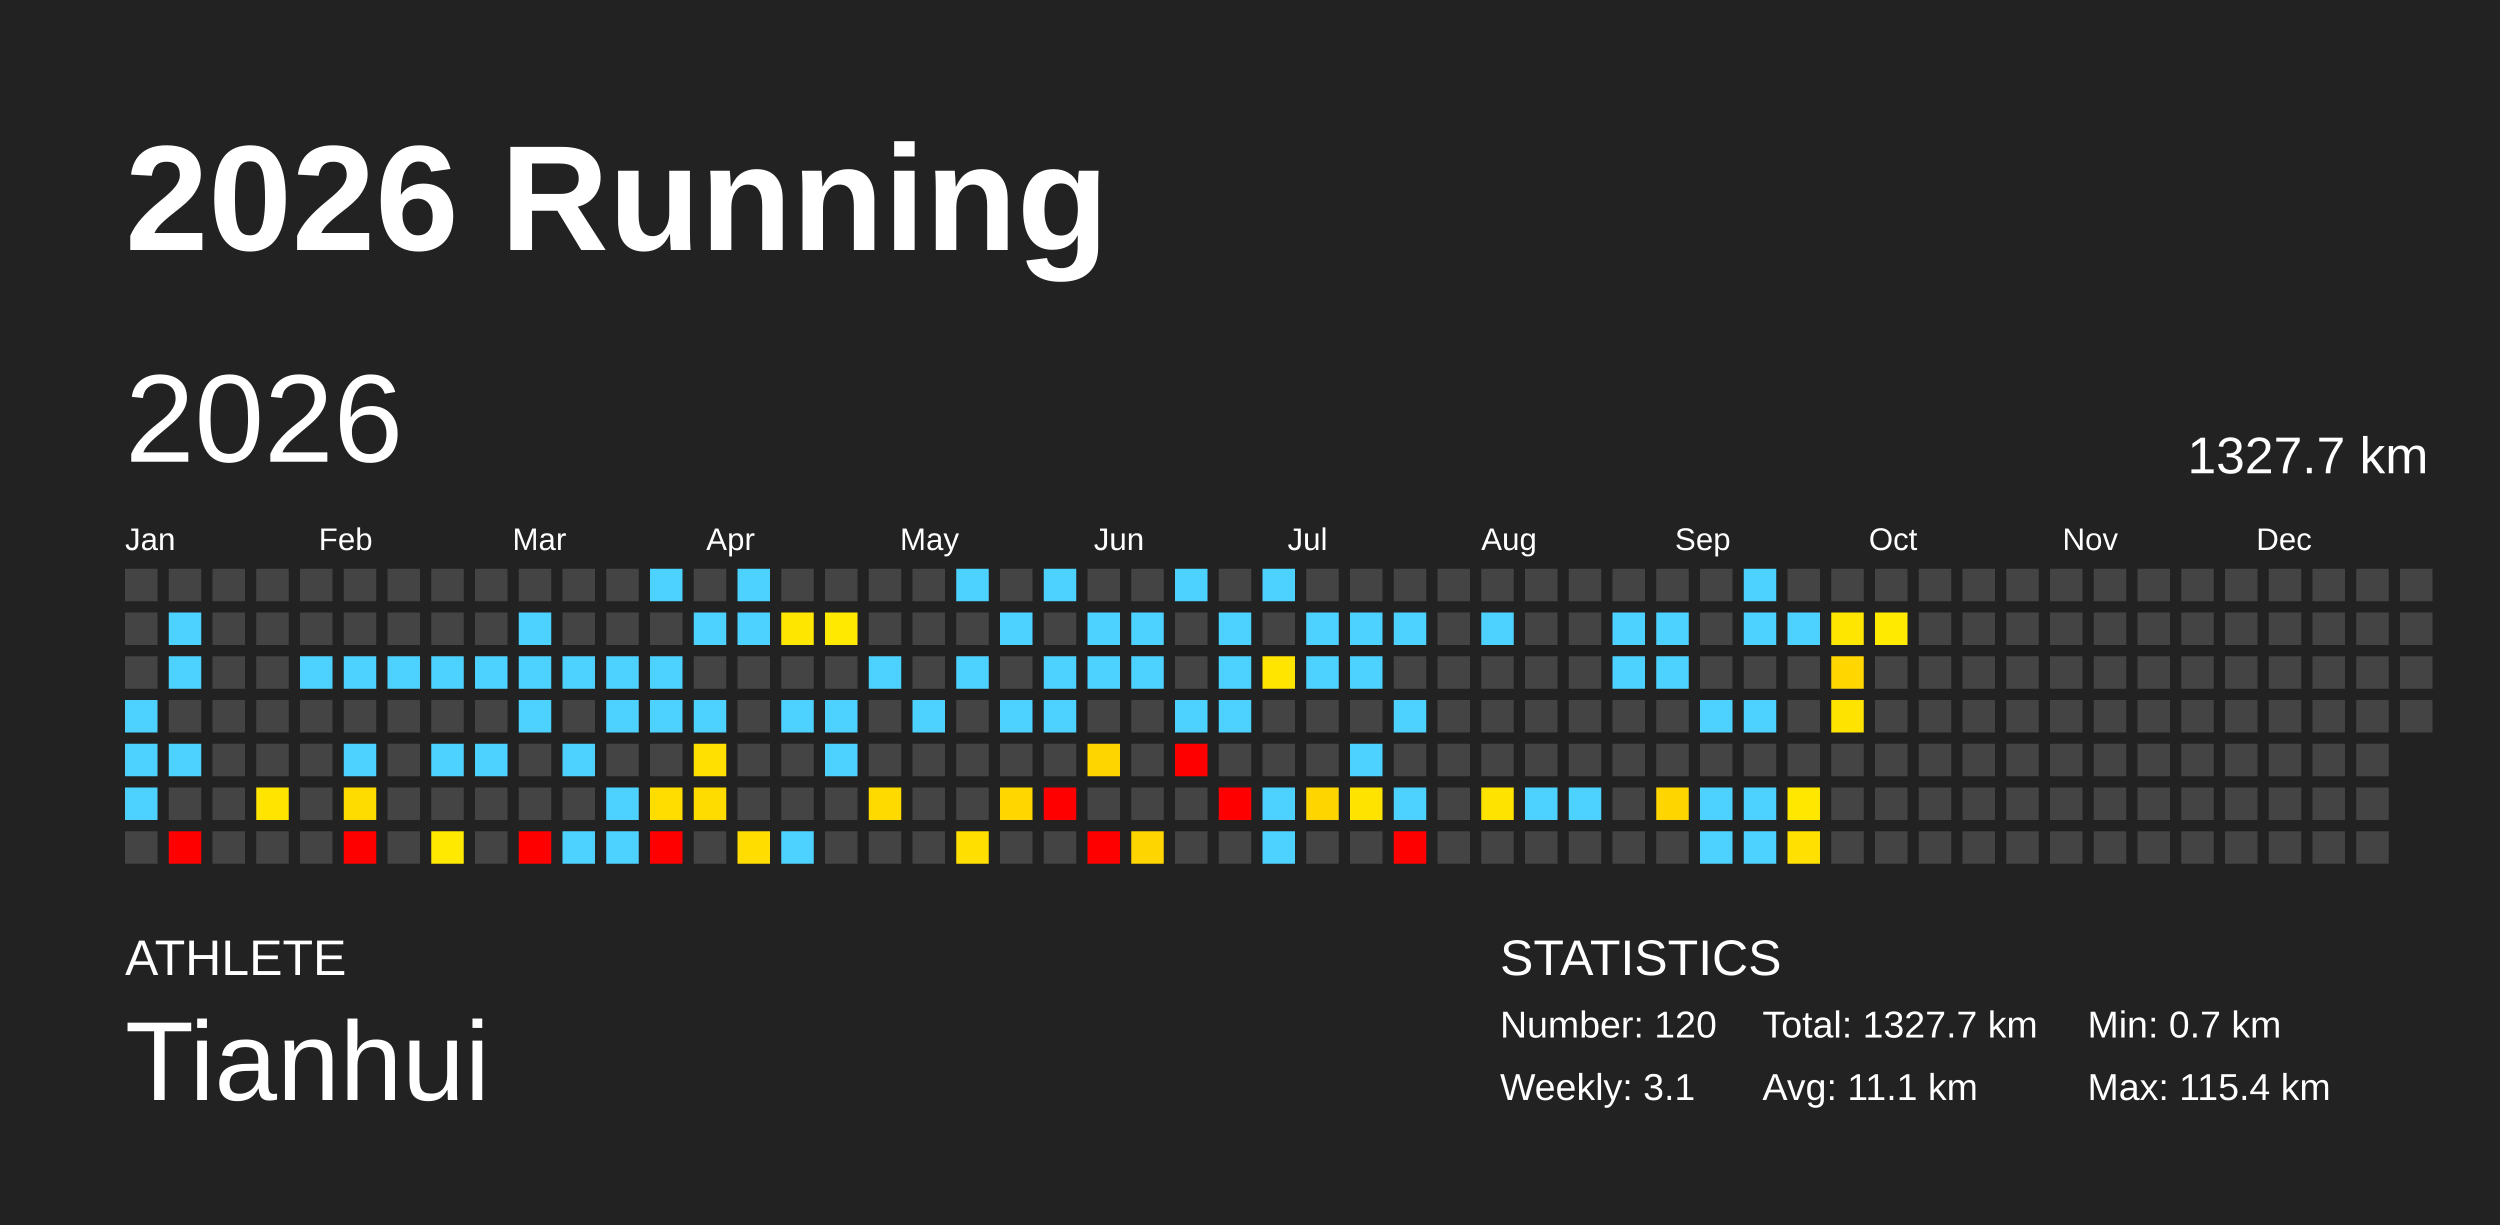
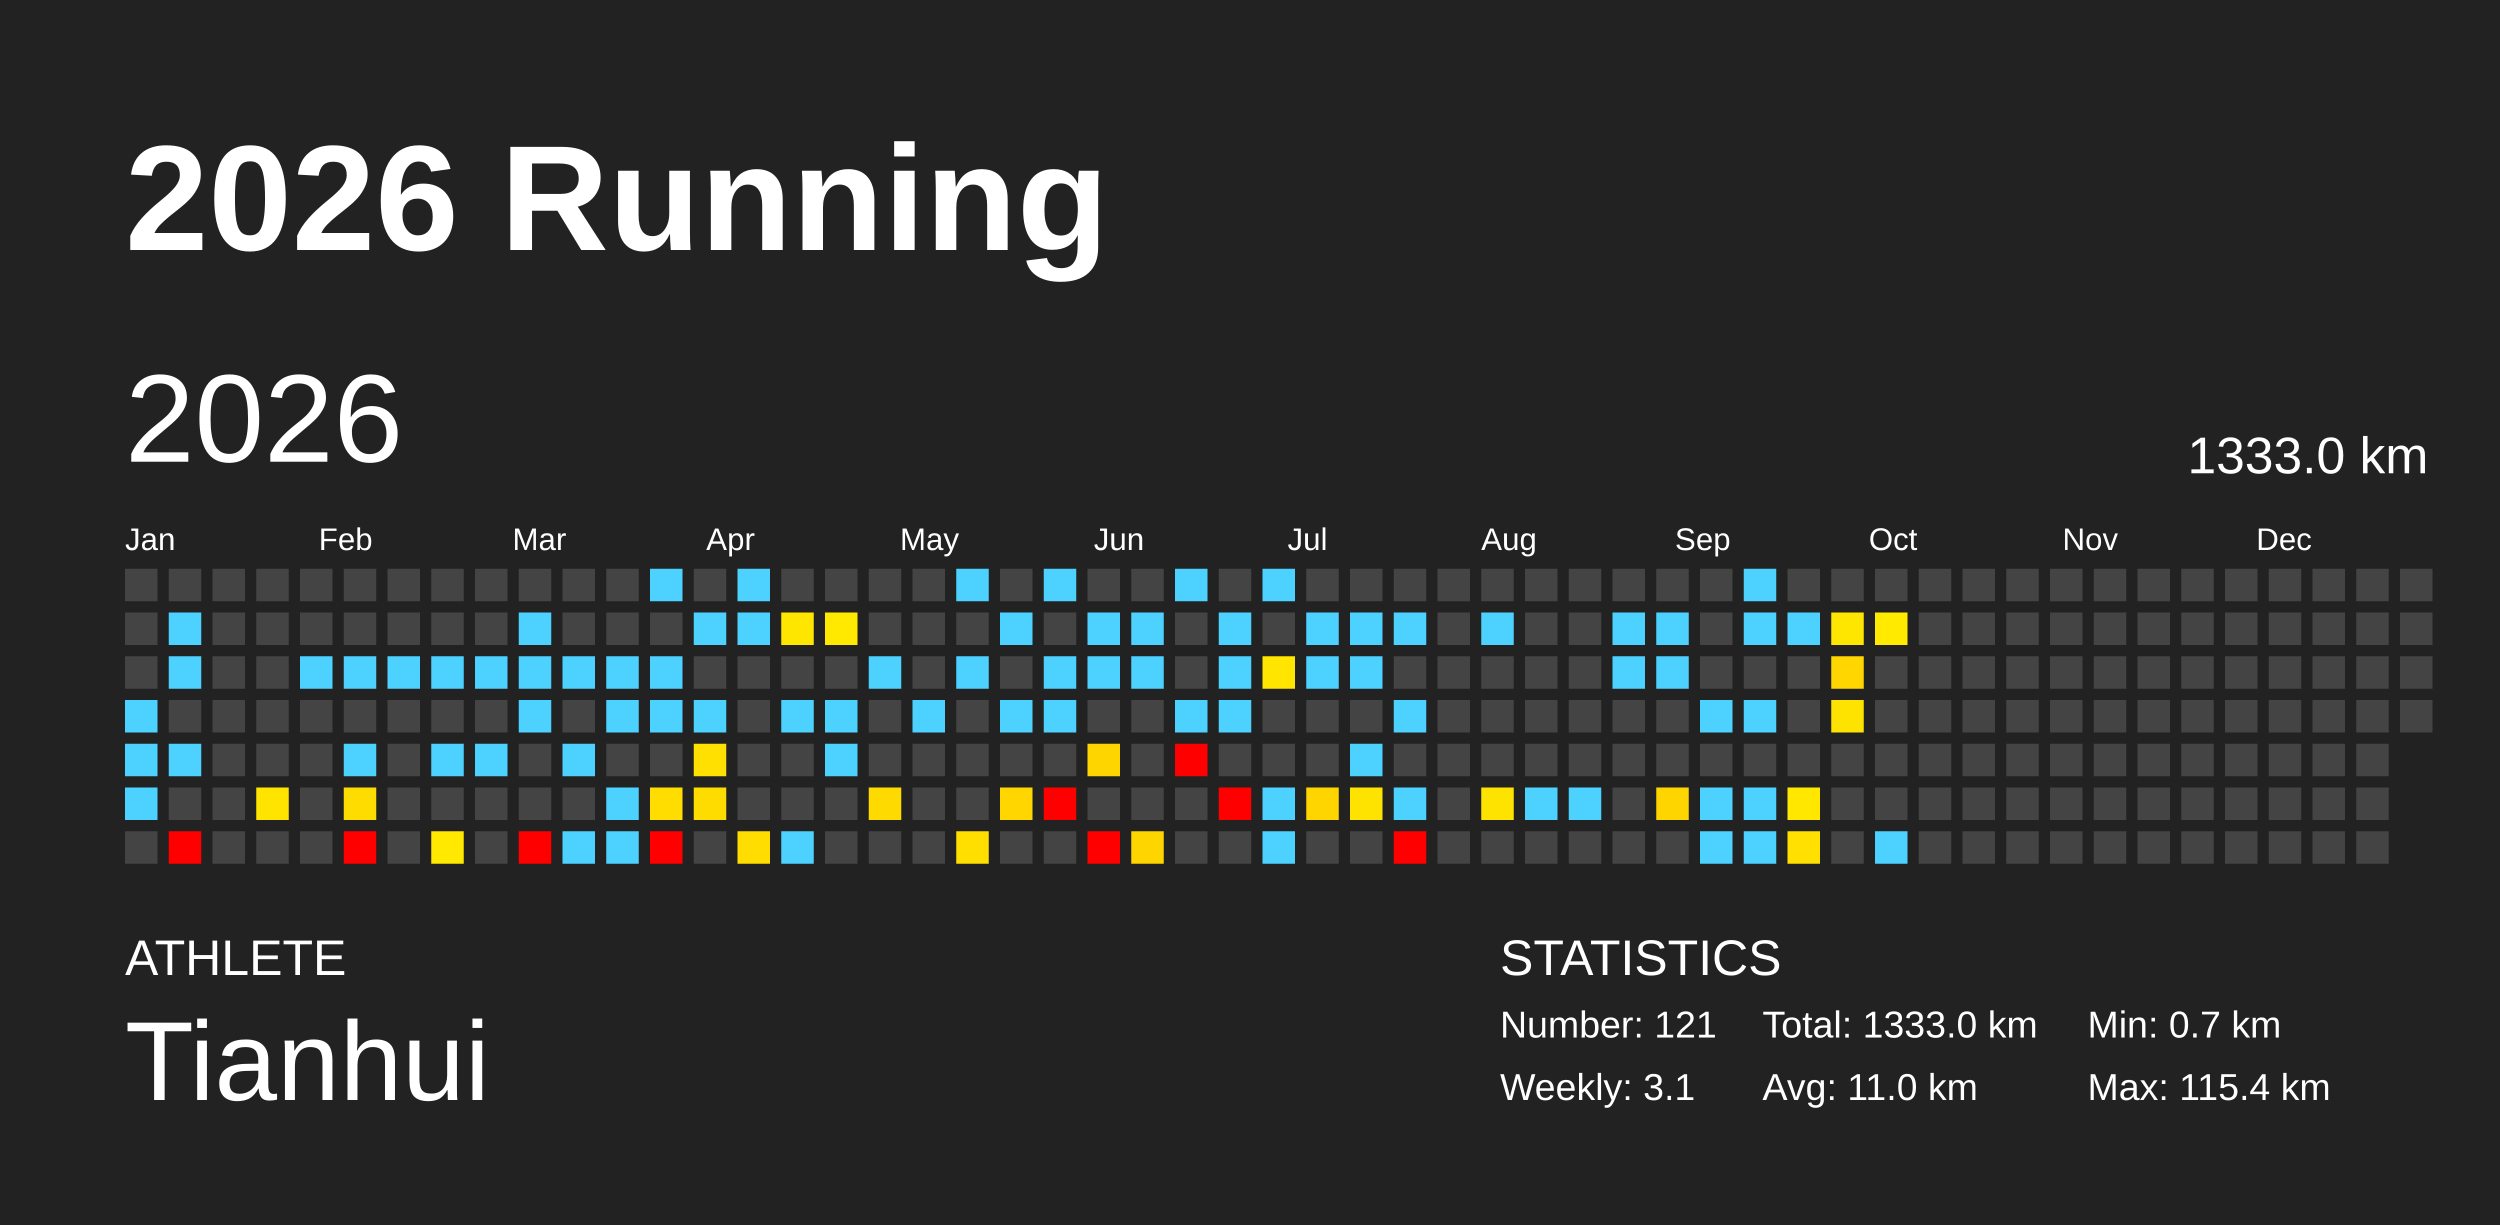
<svg xmlns="http://www.w3.org/2000/svg" baseProfile="full" height="98mm" version="1.1" viewBox="0,0,200,98" width="200mm">
  <defs />
  <rect fill="#222222" height="98" width="200" x="0" y="0" />
  <text fill="#FFFFFF" style="font-size:12px; font-family:Arial; font-weight:bold;" x="10" y="20">2026 Running</text>
  <text fill="#FFFFFF" style="font-size:4px; font-family:Arial" x="10" y="78">ATHLETE</text>
  <text fill="#FFFFFF" style="font-size:9px; font-family:Arial" x="10" y="88">Tianhui</text>
  <text fill="#FFFFFF" style="font-size:4px; font-family:Arial" x="120" y="78">STATISTICS</text>
-   <text fill="#FFFFFF" style="font-size:3px; font-family:Arial" x="120" y="83">Number: 120</text>
+   <text fill="#FFFFFF" style="font-size:3px; font-family:Arial" x="120" y="83">Number: 121</text>
  <text fill="#FFFFFF" style="font-size:3px; font-family:Arial" x="120" y="88">Weekly: 3.1</text>
-   <text fill="#FFFFFF" style="font-size:3px; font-family:Arial" x="141" y="83">Total: 1327.7 km</text>
-   <text fill="#FFFFFF" style="font-size:3px; font-family:Arial" x="141" y="88">Avg: 11.1 km</text>
+   <text fill="#FFFFFF" style="font-size:3px; font-family:Arial" x="141" y="83">Total: 1333.0 km</text>
+   <text fill="#FFFFFF" style="font-size:3px; font-family:Arial" x="141" y="88">Avg: 11.0 km</text>
  <text fill="#FFFFFF" style="font-size:3px; font-family:Arial" x="167" y="83">Min: 0.7 km</text>
  <text fill="#FFFFFF" style="font-size:3px; font-family:Arial" x="167" y="88">Max: 115.4 km</text>
  <text dominant-baseline="hanging" fill="#FFFFFF" style="font-size:10.0px; font-family:Arial;" x="10" y="30">2026</text>
-   <text dominant-baseline="hanging" fill="#FFFFFF" style="font-size:4.125px; font-family:Arial;" x="175" y="35">1327.7 km</text>
+   <text dominant-baseline="hanging" fill="#FFFFFF" style="font-size:4.125px; font-family:Arial;" x="175" y="35">1333.0 km</text>
  <text fill="#FFFFFF" style="font-size:2.5px; font-family:Arial" x="10.0" y="44">Jan</text>
  <text fill="#FFFFFF" style="font-size:2.5px; font-family:Arial" x="25.5" y="44">Feb</text>
  <text fill="#FFFFFF" style="font-size:2.5px; font-family:Arial" x="41.0" y="44">Mar</text>
  <text fill="#FFFFFF" style="font-size:2.5px; font-family:Arial" x="56.5" y="44">Apr</text>
  <text fill="#FFFFFF" style="font-size:2.5px; font-family:Arial" x="72.0" y="44">May</text>
  <text fill="#FFFFFF" style="font-size:2.5px; font-family:Arial" x="87.5" y="44">Jun</text>
  <text fill="#FFFFFF" style="font-size:2.5px; font-family:Arial" x="103.0" y="44">Jul</text>
  <text fill="#FFFFFF" style="font-size:2.5px; font-family:Arial" x="118.5" y="44">Aug</text>
  <text fill="#FFFFFF" style="font-size:2.5px; font-family:Arial" x="134.0" y="44">Sep</text>
  <text fill="#FFFFFF" style="font-size:2.5px; font-family:Arial" x="149.5" y="44">Oct</text>
  <text fill="#FFFFFF" style="font-size:2.5px; font-family:Arial" x="165.0" y="44">Nov</text>
  <text fill="#FFFFFF" style="font-size:2.5px; font-family:Arial" x="180.5" y="44">Dec</text>
  <rect fill="#444444" height="2.6" width="2.6" x="10.0" y="45.5" />
  <rect fill="#444444" height="2.6" width="2.6" x="10.0" y="49.0" />
  <rect fill="#444444" height="2.6" width="2.6" x="10.0" y="52.5" />
  <rect fill="#4dd2ff" height="2.6" width="2.6" x="10.0" y="56.0" />
  <rect fill="#4dd2ff" height="2.6" width="2.6" x="10.0" y="59.5" />
  <rect fill="#4dd2ff" height="2.6" width="2.6" x="10.0" y="63.0" />
  <rect fill="#444444" height="2.6" width="2.6" x="10.0" y="66.5" />
  <rect fill="#444444" height="2.6" width="2.6" x="13.5" y="45.5" />
  <rect fill="#4dd2ff" height="2.6" width="2.6" x="13.5" y="49.0" />
  <rect fill="#4dd2ff" height="2.6" width="2.6" x="13.5" y="52.5" />
  <rect fill="#444444" height="2.6" width="2.6" x="13.5" y="56.0" />
  <rect fill="#4dd2ff" height="2.6" width="2.6" x="13.5" y="59.5" />
  <rect fill="#444444" height="2.6" width="2.6" x="13.5" y="63.0" />
  <rect fill="red" height="2.6" width="2.6" x="13.5" y="66.5" />
  <rect fill="#444444" height="2.6" width="2.6" x="17.0" y="45.5" />
  <rect fill="#444444" height="2.6" width="2.6" x="17.0" y="49.0" />
  <rect fill="#444444" height="2.6" width="2.6" x="17.0" y="52.5" />
  <rect fill="#444444" height="2.6" width="2.6" x="17.0" y="56.0" />
  <rect fill="#444444" height="2.6" width="2.6" x="17.0" y="59.5" />
  <rect fill="#444444" height="2.6" width="2.6" x="17.0" y="63.0" />
  <rect fill="#444444" height="2.6" width="2.6" x="17.0" y="66.5" />
  <rect fill="#444444" height="2.6" width="2.6" x="20.5" y="45.5" />
  <rect fill="#444444" height="2.6" width="2.6" x="20.5" y="49.0" />
  <rect fill="#444444" height="2.6" width="2.6" x="20.5" y="52.5" />
  <rect fill="#444444" height="2.6" width="2.6" x="20.5" y="56.0" />
  <rect fill="#444444" height="2.6" width="2.6" x="20.5" y="59.5" />
  <rect fill="#ffe400" height="2.6" width="2.6" x="20.5" y="63.0" />
  <rect fill="#444444" height="2.6" width="2.6" x="20.5" y="66.5" />
  <rect fill="#444444" height="2.6" width="2.6" x="24.0" y="45.5" />
  <rect fill="#444444" height="2.6" width="2.6" x="24.0" y="49.0" />
  <rect fill="#4dd2ff" height="2.6" width="2.6" x="24.0" y="52.5" />
  <rect fill="#444444" height="2.6" width="2.6" x="24.0" y="56.0" />
  <rect fill="#444444" height="2.6" width="2.6" x="24.0" y="59.5" />
  <rect fill="#444444" height="2.6" width="2.6" x="24.0" y="63.0" />
  <rect fill="#444444" height="2.6" width="2.6" x="24.0" y="66.5" />
  <rect fill="#444444" height="2.6" width="2.6" x="27.5" y="45.5" />
  <rect fill="#444444" height="2.6" width="2.6" x="27.5" y="49.0" />
  <rect fill="#4dd2ff" height="2.6" width="2.6" x="27.5" y="52.5" />
  <rect fill="#444444" height="2.6" width="2.6" x="27.5" y="56.0" />
  <rect fill="#4dd2ff" height="2.6" width="2.6" x="27.5" y="59.5" />
  <rect fill="#ffdc00" height="2.6" width="2.6" x="27.5" y="63.0" />
  <rect fill="red" height="2.6" width="2.6" x="27.5" y="66.5" />
  <rect fill="#444444" height="2.6" width="2.6" x="31.0" y="45.5" />
  <rect fill="#444444" height="2.6" width="2.6" x="31.0" y="49.0" />
  <rect fill="#4dd2ff" height="2.6" width="2.6" x="31.0" y="52.5" />
  <rect fill="#444444" height="2.6" width="2.6" x="31.0" y="56.0" />
  <rect fill="#444444" height="2.6" width="2.6" x="31.0" y="59.5" />
  <rect fill="#444444" height="2.6" width="2.6" x="31.0" y="63.0" />
  <rect fill="#444444" height="2.6" width="2.6" x="31.0" y="66.5" />
  <rect fill="#444444" height="2.6" width="2.6" x="34.5" y="45.5" />
  <rect fill="#444444" height="2.6" width="2.6" x="34.5" y="49.0" />
  <rect fill="#4dd2ff" height="2.6" width="2.6" x="34.5" y="52.5" />
  <rect fill="#444444" height="2.6" width="2.6" x="34.5" y="56.0" />
  <rect fill="#4dd2ff" height="2.6" width="2.6" x="34.5" y="59.5" />
  <rect fill="#444444" height="2.6" width="2.6" x="34.5" y="63.0" />
  <rect fill="#ffe900" height="2.6" width="2.6" x="34.5" y="66.5" />
  <rect fill="#444444" height="2.6" width="2.6" x="38.0" y="45.5" />
  <rect fill="#444444" height="2.6" width="2.6" x="38.0" y="49.0" />
  <rect fill="#4dd2ff" height="2.6" width="2.6" x="38.0" y="52.5" />
  <rect fill="#444444" height="2.6" width="2.6" x="38.0" y="56.0" />
  <rect fill="#4dd2ff" height="2.6" width="2.6" x="38.0" y="59.5" />
  <rect fill="#444444" height="2.6" width="2.6" x="38.0" y="63.0" />
  <rect fill="#444444" height="2.6" width="2.6" x="38.0" y="66.5" />
  <rect fill="#444444" height="2.6" width="2.6" x="41.5" y="45.5" />
  <rect fill="#4dd2ff" height="2.6" width="2.6" x="41.5" y="49.0" />
  <rect fill="#4dd2ff" height="2.6" width="2.6" x="41.5" y="52.5" />
  <rect fill="#4dd2ff" height="2.6" width="2.6" x="41.5" y="56.0" />
  <rect fill="#444444" height="2.6" width="2.6" x="41.5" y="59.5" />
  <rect fill="#444444" height="2.6" width="2.6" x="41.5" y="63.0" />
  <rect fill="red" height="2.6" width="2.6" x="41.5" y="66.5" />
  <rect fill="#444444" height="2.6" width="2.6" x="45.0" y="45.5" />
  <rect fill="#444444" height="2.6" width="2.6" x="45.0" y="49.0" />
  <rect fill="#4dd2ff" height="2.6" width="2.6" x="45.0" y="52.5" />
  <rect fill="#444444" height="2.6" width="2.6" x="45.0" y="56.0" />
  <rect fill="#4dd2ff" height="2.6" width="2.6" x="45.0" y="59.5" />
  <rect fill="#444444" height="2.6" width="2.6" x="45.0" y="63.0" />
  <rect fill="#4dd2ff" height="2.6" width="2.6" x="45.0" y="66.5" />
  <rect fill="#444444" height="2.6" width="2.6" x="48.5" y="45.5" />
  <rect fill="#444444" height="2.6" width="2.6" x="48.5" y="49.0" />
  <rect fill="#4dd2ff" height="2.6" width="2.6" x="48.5" y="52.5" />
  <rect fill="#4dd2ff" height="2.6" width="2.6" x="48.5" y="56.0" />
  <rect fill="#444444" height="2.6" width="2.6" x="48.5" y="59.5" />
  <rect fill="#4dd2ff" height="2.6" width="2.6" x="48.5" y="63.0" />
  <rect fill="#4dd2ff" height="2.6" width="2.6" x="48.5" y="66.5" />
  <rect fill="#4dd2ff" height="2.6" width="2.6" x="52.0" y="45.5" />
  <rect fill="#444444" height="2.6" width="2.6" x="52.0" y="49.0" />
  <rect fill="#4dd2ff" height="2.6" width="2.6" x="52.0" y="52.5" />
  <rect fill="#4dd2ff" height="2.6" width="2.6" x="52.0" y="56.0" />
  <rect fill="#444444" height="2.6" width="2.6" x="52.0" y="59.5" />
  <rect fill="#ffdd00" height="2.6" width="2.6" x="52.0" y="63.0" />
  <rect fill="red" height="2.6" width="2.6" x="52.0" y="66.5" />
  <rect fill="#444444" height="2.6" width="2.6" x="55.5" y="45.5" />
  <rect fill="#4dd2ff" height="2.6" width="2.6" x="55.5" y="49.0" />
  <rect fill="#444444" height="2.6" width="2.6" x="55.5" y="52.5" />
  <rect fill="#4dd2ff" height="2.6" width="2.6" x="55.5" y="56.0" />
  <rect fill="#ffe000" height="2.6" width="2.6" x="55.5" y="59.5" />
  <rect fill="#ffdc00" height="2.6" width="2.6" x="55.5" y="63.0" />
  <rect fill="#444444" height="2.6" width="2.6" x="55.5" y="66.5" />
  <rect fill="#4dd2ff" height="2.6" width="2.6" x="59.0" y="45.5" />
  <rect fill="#4dd2ff" height="2.6" width="2.6" x="59.0" y="49.0" />
  <rect fill="#444444" height="2.6" width="2.6" x="59.0" y="52.5" />
  <rect fill="#444444" height="2.6" width="2.6" x="59.0" y="56.0" />
  <rect fill="#444444" height="2.6" width="2.6" x="59.0" y="59.5" />
  <rect fill="#444444" height="2.6" width="2.6" x="59.0" y="63.0" />
  <rect fill="#ffdd00" height="2.6" width="2.6" x="59.0" y="66.5" />
  <rect fill="#444444" height="2.6" width="2.6" x="62.5" y="45.5" />
  <rect fill="#ffe600" height="2.6" width="2.6" x="62.5" y="49.0" />
  <rect fill="#444444" height="2.6" width="2.6" x="62.5" y="52.5" />
  <rect fill="#4dd2ff" height="2.6" width="2.6" x="62.5" y="56.0" />
  <rect fill="#444444" height="2.6" width="2.6" x="62.5" y="59.5" />
  <rect fill="#444444" height="2.6" width="2.6" x="62.5" y="63.0" />
  <rect fill="#4dd2ff" height="2.6" width="2.6" x="62.5" y="66.5" />
  <rect fill="#444444" height="2.6" width="2.6" x="66.0" y="45.5" />
  <rect fill="#ffe900" height="2.6" width="2.6" x="66.0" y="49.0" />
  <rect fill="#444444" height="2.6" width="2.6" x="66.0" y="52.5" />
  <rect fill="#4dd2ff" height="2.6" width="2.6" x="66.0" y="56.0" />
  <rect fill="#4dd2ff" height="2.6" width="2.6" x="66.0" y="59.5" />
  <rect fill="#444444" height="2.6" width="2.6" x="66.0" y="63.0" />
  <rect fill="#444444" height="2.6" width="2.6" x="66.0" y="66.5" />
  <rect fill="#444444" height="2.6" width="2.6" x="69.5" y="45.5" />
  <rect fill="#444444" height="2.6" width="2.6" x="69.5" y="49.0" />
  <rect fill="#4dd2ff" height="2.6" width="2.6" x="69.5" y="52.5" />
  <rect fill="#444444" height="2.6" width="2.6" x="69.5" y="56.0" />
  <rect fill="#444444" height="2.6" width="2.6" x="69.5" y="59.5" />
  <rect fill="#ffda00" height="2.6" width="2.6" x="69.5" y="63.0" />
  <rect fill="#444444" height="2.6" width="2.6" x="69.5" y="66.5" />
  <rect fill="#444444" height="2.6" width="2.6" x="73.0" y="45.5" />
  <rect fill="#444444" height="2.6" width="2.6" x="73.0" y="49.0" />
  <rect fill="#444444" height="2.6" width="2.6" x="73.0" y="52.5" />
  <rect fill="#4dd2ff" height="2.6" width="2.6" x="73.0" y="56.0" />
  <rect fill="#444444" height="2.6" width="2.6" x="73.0" y="59.5" />
  <rect fill="#444444" height="2.6" width="2.6" x="73.0" y="63.0" />
  <rect fill="#444444" height="2.6" width="2.6" x="73.0" y="66.5" />
  <rect fill="#4dd2ff" height="2.6" width="2.6" x="76.5" y="45.5" />
  <rect fill="#444444" height="2.6" width="2.6" x="76.5" y="49.0" />
  <rect fill="#4dd2ff" height="2.6" width="2.6" x="76.5" y="52.5" />
  <rect fill="#444444" height="2.6" width="2.6" x="76.5" y="56.0" />
  <rect fill="#444444" height="2.6" width="2.6" x="76.5" y="59.5" />
  <rect fill="#444444" height="2.6" width="2.6" x="76.5" y="63.0" />
  <rect fill="#ffdf00" height="2.6" width="2.6" x="76.5" y="66.5" />
  <rect fill="#444444" height="2.6" width="2.6" x="80.0" y="45.5" />
  <rect fill="#4dd2ff" height="2.6" width="2.6" x="80.0" y="49.0" />
  <rect fill="#444444" height="2.6" width="2.6" x="80.0" y="52.5" />
  <rect fill="#4dd2ff" height="2.6" width="2.6" x="80.0" y="56.0" />
  <rect fill="#444444" height="2.6" width="2.6" x="80.0" y="59.5" />
  <rect fill="#ffd600" height="2.6" width="2.6" x="80.0" y="63.0" />
  <rect fill="#444444" height="2.6" width="2.6" x="80.0" y="66.5" />
  <rect fill="#4dd2ff" height="2.6" width="2.6" x="83.5" y="45.5" />
  <rect fill="#444444" height="2.6" width="2.6" x="83.5" y="49.0" />
  <rect fill="#4dd2ff" height="2.6" width="2.6" x="83.5" y="52.5" />
  <rect fill="#4dd2ff" height="2.6" width="2.6" x="83.5" y="56.0" />
  <rect fill="#444444" height="2.6" width="2.6" x="83.5" y="59.5" />
  <rect fill="red" height="2.6" width="2.6" x="83.5" y="63.0" />
  <rect fill="#444444" height="2.6" width="2.6" x="83.5" y="66.5" />
  <rect fill="#444444" height="2.6" width="2.6" x="87.0" y="45.5" />
  <rect fill="#4dd2ff" height="2.6" width="2.6" x="87.0" y="49.0" />
  <rect fill="#4dd2ff" height="2.6" width="2.6" x="87.0" y="52.5" />
  <rect fill="#444444" height="2.6" width="2.6" x="87.0" y="56.0" />
  <rect fill="#ffd500" height="2.6" width="2.6" x="87.0" y="59.5" />
  <rect fill="#444444" height="2.6" width="2.6" x="87.0" y="63.0" />
  <rect fill="red" height="2.6" width="2.6" x="87.0" y="66.5" />
  <rect fill="#444444" height="2.6" width="2.6" x="90.5" y="45.5" />
  <rect fill="#4dd2ff" height="2.6" width="2.6" x="90.5" y="49.0" />
  <rect fill="#4dd2ff" height="2.6" width="2.6" x="90.5" y="52.5" />
  <rect fill="#444444" height="2.6" width="2.6" x="90.5" y="56.0" />
  <rect fill="#444444" height="2.6" width="2.6" x="90.5" y="59.5" />
  <rect fill="#444444" height="2.6" width="2.6" x="90.5" y="63.0" />
  <rect fill="#ffd500" height="2.6" width="2.6" x="90.5" y="66.5" />
  <rect fill="#4dd2ff" height="2.6" width="2.6" x="94.0" y="45.5" />
  <rect fill="#444444" height="2.6" width="2.6" x="94.0" y="49.0" />
  <rect fill="#444444" height="2.6" width="2.6" x="94.0" y="52.5" />
  <rect fill="#4dd2ff" height="2.6" width="2.6" x="94.0" y="56.0" />
  <rect fill="red" height="2.6" width="2.6" x="94.0" y="59.5" />
  <rect fill="#444444" height="2.6" width="2.6" x="94.0" y="63.0" />
  <rect fill="#444444" height="2.6" width="2.6" x="94.0" y="66.5" />
  <rect fill="#444444" height="2.6" width="2.6" x="97.5" y="45.5" />
  <rect fill="#4dd2ff" height="2.6" width="2.6" x="97.5" y="49.0" />
  <rect fill="#4dd2ff" height="2.6" width="2.6" x="97.5" y="52.5" />
  <rect fill="#4dd2ff" height="2.6" width="2.6" x="97.5" y="56.0" />
  <rect fill="#444444" height="2.6" width="2.6" x="97.5" y="59.5" />
  <rect fill="red" height="2.6" width="2.6" x="97.5" y="63.0" />
  <rect fill="#444444" height="2.6" width="2.6" x="97.5" y="66.5" />
  <rect fill="#4dd2ff" height="2.6" width="2.6" x="101.0" y="45.5" />
  <rect fill="#444444" height="2.6" width="2.6" x="101.0" y="49.0" />
  <rect fill="#ffe500" height="2.6" width="2.6" x="101.0" y="52.5" />
  <rect fill="#444444" height="2.6" width="2.6" x="101.0" y="56.0" />
  <rect fill="#444444" height="2.6" width="2.6" x="101.0" y="59.5" />
  <rect fill="#4dd2ff" height="2.6" width="2.6" x="101.0" y="63.0" />
  <rect fill="#4dd2ff" height="2.6" width="2.6" x="101.0" y="66.5" />
  <rect fill="#444444" height="2.6" width="2.6" x="104.5" y="45.5" />
  <rect fill="#4dd2ff" height="2.6" width="2.6" x="104.5" y="49.0" />
  <rect fill="#4dd2ff" height="2.6" width="2.6" x="104.5" y="52.5" />
  <rect fill="#444444" height="2.6" width="2.6" x="104.5" y="56.0" />
  <rect fill="#444444" height="2.6" width="2.6" x="104.5" y="59.5" />
  <rect fill="#ffd500" height="2.6" width="2.6" x="104.5" y="63.0" />
  <rect fill="#444444" height="2.6" width="2.6" x="104.5" y="66.5" />
  <rect fill="#444444" height="2.6" width="2.6" x="108.0" y="45.5" />
  <rect fill="#4dd2ff" height="2.6" width="2.6" x="108.0" y="49.0" />
  <rect fill="#4dd2ff" height="2.6" width="2.6" x="108.0" y="52.5" />
  <rect fill="#444444" height="2.6" width="2.6" x="108.0" y="56.0" />
  <rect fill="#4dd2ff" height="2.6" width="2.6" x="108.0" y="59.5" />
  <rect fill="#ffe300" height="2.6" width="2.6" x="108.0" y="63.0" />
  <rect fill="#444444" height="2.6" width="2.6" x="108.0" y="66.5" />
  <rect fill="#444444" height="2.6" width="2.6" x="111.5" y="45.5" />
  <rect fill="#4dd2ff" height="2.6" width="2.6" x="111.5" y="49.0" />
  <rect fill="#444444" height="2.6" width="2.6" x="111.5" y="52.5" />
  <rect fill="#4dd2ff" height="2.6" width="2.6" x="111.5" y="56.0" />
  <rect fill="#444444" height="2.6" width="2.6" x="111.5" y="59.5" />
  <rect fill="#4dd2ff" height="2.6" width="2.6" x="111.5" y="63.0" />
  <rect fill="red" height="2.6" width="2.6" x="111.5" y="66.5" />
  <rect fill="#444444" height="2.6" width="2.6" x="115.0" y="45.5" />
  <rect fill="#444444" height="2.6" width="2.6" x="115.0" y="49.0" />
  <rect fill="#444444" height="2.6" width="2.6" x="115.0" y="52.5" />
  <rect fill="#444444" height="2.6" width="2.6" x="115.0" y="56.0" />
  <rect fill="#444444" height="2.6" width="2.6" x="115.0" y="59.5" />
  <rect fill="#444444" height="2.6" width="2.6" x="115.0" y="63.0" />
  <rect fill="#444444" height="2.6" width="2.6" x="115.0" y="66.5" />
  <rect fill="#444444" height="2.6" width="2.6" x="118.5" y="45.5" />
  <rect fill="#4dd2ff" height="2.6" width="2.6" x="118.5" y="49.0" />
  <rect fill="#444444" height="2.6" width="2.6" x="118.5" y="52.5" />
  <rect fill="#444444" height="2.6" width="2.6" x="118.5" y="56.0" />
  <rect fill="#444444" height="2.6" width="2.6" x="118.5" y="59.5" />
  <rect fill="#ffe300" height="2.6" width="2.6" x="118.5" y="63.0" />
  <rect fill="#444444" height="2.6" width="2.6" x="118.5" y="66.5" />
  <rect fill="#444444" height="2.6" width="2.6" x="122.0" y="45.5" />
  <rect fill="#444444" height="2.6" width="2.6" x="122.0" y="49.0" />
  <rect fill="#444444" height="2.6" width="2.6" x="122.0" y="52.5" />
  <rect fill="#444444" height="2.6" width="2.6" x="122.0" y="56.0" />
  <rect fill="#444444" height="2.6" width="2.6" x="122.0" y="59.5" />
  <rect fill="#4dd2ff" height="2.6" width="2.6" x="122.0" y="63.0" />
  <rect fill="#444444" height="2.6" width="2.6" x="122.0" y="66.5" />
  <rect fill="#444444" height="2.6" width="2.6" x="125.5" y="45.5" />
  <rect fill="#444444" height="2.6" width="2.6" x="125.5" y="49.0" />
  <rect fill="#444444" height="2.6" width="2.6" x="125.5" y="52.5" />
  <rect fill="#444444" height="2.6" width="2.6" x="125.5" y="56.0" />
  <rect fill="#444444" height="2.6" width="2.6" x="125.5" y="59.5" />
  <rect fill="#4dd2ff" height="2.6" width="2.6" x="125.5" y="63.0" />
  <rect fill="#444444" height="2.6" width="2.6" x="125.5" y="66.5" />
  <rect fill="#444444" height="2.6" width="2.6" x="129.0" y="45.5" />
  <rect fill="#4dd2ff" height="2.6" width="2.6" x="129.0" y="49.0" />
  <rect fill="#4dd2ff" height="2.6" width="2.6" x="129.0" y="52.5" />
  <rect fill="#444444" height="2.6" width="2.6" x="129.0" y="56.0" />
  <rect fill="#444444" height="2.6" width="2.6" x="129.0" y="59.5" />
  <rect fill="#444444" height="2.6" width="2.6" x="129.0" y="63.0" />
  <rect fill="#444444" height="2.6" width="2.6" x="129.0" y="66.5" />
  <rect fill="#444444" height="2.6" width="2.6" x="132.5" y="45.5" />
  <rect fill="#4dd2ff" height="2.6" width="2.6" x="132.5" y="49.0" />
  <rect fill="#4dd2ff" height="2.6" width="2.6" x="132.5" y="52.5" />
  <rect fill="#444444" height="2.6" width="2.6" x="132.5" y="56.0" />
  <rect fill="#444444" height="2.6" width="2.6" x="132.5" y="59.5" />
  <rect fill="#ffd500" height="2.6" width="2.6" x="132.5" y="63.0" />
  <rect fill="#444444" height="2.6" width="2.6" x="132.5" y="66.5" />
  <rect fill="#444444" height="2.6" width="2.6" x="136.0" y="45.5" />
  <rect fill="#444444" height="2.6" width="2.6" x="136.0" y="49.0" />
  <rect fill="#444444" height="2.6" width="2.6" x="136.0" y="52.5" />
  <rect fill="#4dd2ff" height="2.6" width="2.6" x="136.0" y="56.0" />
  <rect fill="#444444" height="2.6" width="2.6" x="136.0" y="59.5" />
  <rect fill="#4dd2ff" height="2.6" width="2.6" x="136.0" y="63.0" />
  <rect fill="#4dd2ff" height="2.6" width="2.6" x="136.0" y="66.5" />
  <rect fill="#4dd2ff" height="2.6" width="2.6" x="139.5" y="45.5" />
  <rect fill="#4dd2ff" height="2.6" width="2.6" x="139.5" y="49.0" />
  <rect fill="#444444" height="2.6" width="2.6" x="139.5" y="52.5" />
  <rect fill="#4dd2ff" height="2.6" width="2.6" x="139.5" y="56.0" />
  <rect fill="#444444" height="2.6" width="2.6" x="139.5" y="59.5" />
  <rect fill="#4dd2ff" height="2.6" width="2.6" x="139.5" y="63.0" />
  <rect fill="#4dd2ff" height="2.6" width="2.6" x="139.5" y="66.5" />
  <rect fill="#444444" height="2.6" width="2.6" x="143.0" y="45.5" />
  <rect fill="#4dd2ff" height="2.6" width="2.6" x="143.0" y="49.0" />
  <rect fill="#444444" height="2.6" width="2.6" x="143.0" y="52.5" />
  <rect fill="#444444" height="2.6" width="2.6" x="143.0" y="56.0" />
  <rect fill="#444444" height="2.6" width="2.6" x="143.0" y="59.5" />
  <rect fill="#ffe700" height="2.6" width="2.6" x="143.0" y="63.0" />
  <rect fill="#ffe000" height="2.6" width="2.6" x="143.0" y="66.5" />
  <rect fill="#444444" height="2.6" width="2.6" x="146.5" y="45.5" />
  <rect fill="#ffe600" height="2.6" width="2.6" x="146.5" y="49.0" />
  <rect fill="#ffd600" height="2.6" width="2.6" x="146.5" y="52.5" />
  <rect fill="#ffe300" height="2.6" width="2.6" x="146.5" y="56.0" />
  <rect fill="#444444" height="2.6" width="2.6" x="146.5" y="59.5" />
  <rect fill="#444444" height="2.6" width="2.6" x="146.5" y="63.0" />
  <rect fill="#444444" height="2.6" width="2.6" x="146.5" y="66.5" />
  <rect fill="#444444" height="2.6" width="2.6" x="150.0" y="45.5" />
  <rect fill="#ffea00" height="2.6" width="2.6" x="150.0" y="49.0" />
  <rect fill="#444444" height="2.6" width="2.6" x="150.0" y="52.5" />
  <rect fill="#444444" height="2.6" width="2.6" x="150.0" y="56.0" />
  <rect fill="#444444" height="2.6" width="2.6" x="150.0" y="59.5" />
  <rect fill="#444444" height="2.6" width="2.6" x="150.0" y="63.0" />
-   <rect fill="#444444" height="2.6" width="2.6" x="150.0" y="66.5" />
+   <rect fill="#4dd2ff" height="2.6" width="2.6" x="150.0" y="66.5" />
  <rect fill="#444444" height="2.6" width="2.6" x="153.5" y="45.5" />
  <rect fill="#444444" height="2.6" width="2.6" x="153.5" y="49.0" />
  <rect fill="#444444" height="2.6" width="2.6" x="153.5" y="52.5" />
  <rect fill="#444444" height="2.6" width="2.6" x="153.5" y="56.0" />
  <rect fill="#444444" height="2.6" width="2.6" x="153.5" y="59.5" />
  <rect fill="#444444" height="2.6" width="2.6" x="153.5" y="63.0" />
  <rect fill="#444444" height="2.6" width="2.6" x="153.5" y="66.5" />
  <rect fill="#444444" height="2.6" width="2.6" x="157.0" y="45.5" />
  <rect fill="#444444" height="2.6" width="2.6" x="157.0" y="49.0" />
  <rect fill="#444444" height="2.6" width="2.6" x="157.0" y="52.5" />
  <rect fill="#444444" height="2.6" width="2.6" x="157.0" y="56.0" />
  <rect fill="#444444" height="2.6" width="2.6" x="157.0" y="59.5" />
  <rect fill="#444444" height="2.6" width="2.6" x="157.0" y="63.0" />
  <rect fill="#444444" height="2.6" width="2.6" x="157.0" y="66.5" />
  <rect fill="#444444" height="2.6" width="2.6" x="160.5" y="45.5" />
  <rect fill="#444444" height="2.6" width="2.6" x="160.5" y="49.0" />
  <rect fill="#444444" height="2.6" width="2.6" x="160.5" y="52.5" />
  <rect fill="#444444" height="2.6" width="2.6" x="160.5" y="56.0" />
  <rect fill="#444444" height="2.6" width="2.6" x="160.5" y="59.5" />
  <rect fill="#444444" height="2.6" width="2.6" x="160.5" y="63.0" />
  <rect fill="#444444" height="2.6" width="2.6" x="160.5" y="66.5" />
  <rect fill="#444444" height="2.6" width="2.6" x="164.0" y="45.5" />
  <rect fill="#444444" height="2.6" width="2.6" x="164.0" y="49.0" />
  <rect fill="#444444" height="2.6" width="2.6" x="164.0" y="52.5" />
  <rect fill="#444444" height="2.6" width="2.6" x="164.0" y="56.0" />
  <rect fill="#444444" height="2.6" width="2.6" x="164.0" y="59.5" />
  <rect fill="#444444" height="2.6" width="2.6" x="164.0" y="63.0" />
  <rect fill="#444444" height="2.6" width="2.6" x="164.0" y="66.5" />
  <rect fill="#444444" height="2.6" width="2.6" x="167.5" y="45.5" />
  <rect fill="#444444" height="2.6" width="2.6" x="167.5" y="49.0" />
  <rect fill="#444444" height="2.6" width="2.6" x="167.5" y="52.5" />
  <rect fill="#444444" height="2.6" width="2.6" x="167.5" y="56.0" />
  <rect fill="#444444" height="2.6" width="2.6" x="167.5" y="59.5" />
  <rect fill="#444444" height="2.6" width="2.6" x="167.5" y="63.0" />
  <rect fill="#444444" height="2.6" width="2.6" x="167.5" y="66.5" />
  <rect fill="#444444" height="2.6" width="2.6" x="171.0" y="45.5" />
  <rect fill="#444444" height="2.6" width="2.6" x="171.0" y="49.0" />
  <rect fill="#444444" height="2.6" width="2.6" x="171.0" y="52.5" />
  <rect fill="#444444" height="2.6" width="2.6" x="171.0" y="56.0" />
  <rect fill="#444444" height="2.6" width="2.6" x="171.0" y="59.5" />
  <rect fill="#444444" height="2.6" width="2.6" x="171.0" y="63.0" />
  <rect fill="#444444" height="2.6" width="2.6" x="171.0" y="66.5" />
  <rect fill="#444444" height="2.6" width="2.6" x="174.5" y="45.5" />
  <rect fill="#444444" height="2.6" width="2.6" x="174.5" y="49.0" />
  <rect fill="#444444" height="2.6" width="2.6" x="174.5" y="52.5" />
  <rect fill="#444444" height="2.6" width="2.6" x="174.5" y="56.0" />
  <rect fill="#444444" height="2.6" width="2.6" x="174.5" y="59.5" />
  <rect fill="#444444" height="2.6" width="2.6" x="174.5" y="63.0" />
  <rect fill="#444444" height="2.6" width="2.6" x="174.5" y="66.5" />
  <rect fill="#444444" height="2.6" width="2.6" x="178.0" y="45.5" />
  <rect fill="#444444" height="2.6" width="2.6" x="178.0" y="49.0" />
  <rect fill="#444444" height="2.6" width="2.6" x="178.0" y="52.5" />
  <rect fill="#444444" height="2.6" width="2.6" x="178.0" y="56.0" />
  <rect fill="#444444" height="2.6" width="2.6" x="178.0" y="59.5" />
  <rect fill="#444444" height="2.6" width="2.6" x="178.0" y="63.0" />
  <rect fill="#444444" height="2.6" width="2.6" x="178.0" y="66.5" />
  <rect fill="#444444" height="2.6" width="2.6" x="181.5" y="45.5" />
  <rect fill="#444444" height="2.6" width="2.6" x="181.5" y="49.0" />
  <rect fill="#444444" height="2.6" width="2.6" x="181.5" y="52.5" />
  <rect fill="#444444" height="2.6" width="2.6" x="181.5" y="56.0" />
  <rect fill="#444444" height="2.6" width="2.6" x="181.5" y="59.5" />
  <rect fill="#444444" height="2.6" width="2.6" x="181.5" y="63.0" />
  <rect fill="#444444" height="2.6" width="2.6" x="181.5" y="66.5" />
  <rect fill="#444444" height="2.6" width="2.6" x="185.0" y="45.5" />
  <rect fill="#444444" height="2.6" width="2.6" x="185.0" y="49.0" />
  <rect fill="#444444" height="2.6" width="2.6" x="185.0" y="52.5" />
  <rect fill="#444444" height="2.6" width="2.6" x="185.0" y="56.0" />
  <rect fill="#444444" height="2.6" width="2.6" x="185.0" y="59.5" />
  <rect fill="#444444" height="2.6" width="2.6" x="185.0" y="63.0" />
  <rect fill="#444444" height="2.6" width="2.6" x="185.0" y="66.5" />
  <rect fill="#444444" height="2.6" width="2.6" x="188.5" y="45.5" />
  <rect fill="#444444" height="2.6" width="2.6" x="188.5" y="49.0" />
  <rect fill="#444444" height="2.6" width="2.6" x="188.5" y="52.5" />
  <rect fill="#444444" height="2.6" width="2.6" x="188.5" y="56.0" />
  <rect fill="#444444" height="2.6" width="2.6" x="188.5" y="59.5" />
  <rect fill="#444444" height="2.6" width="2.6" x="188.5" y="63.0" />
  <rect fill="#444444" height="2.6" width="2.6" x="188.5" y="66.5" />
  <rect fill="#444444" height="2.6" width="2.6" x="192.0" y="45.5" />
  <rect fill="#444444" height="2.6" width="2.6" x="192.0" y="49.0" />
  <rect fill="#444444" height="2.6" width="2.6" x="192.0" y="52.5" />
  <rect fill="#444444" height="2.6" width="2.6" x="192.0" y="56.0" />
</svg>
